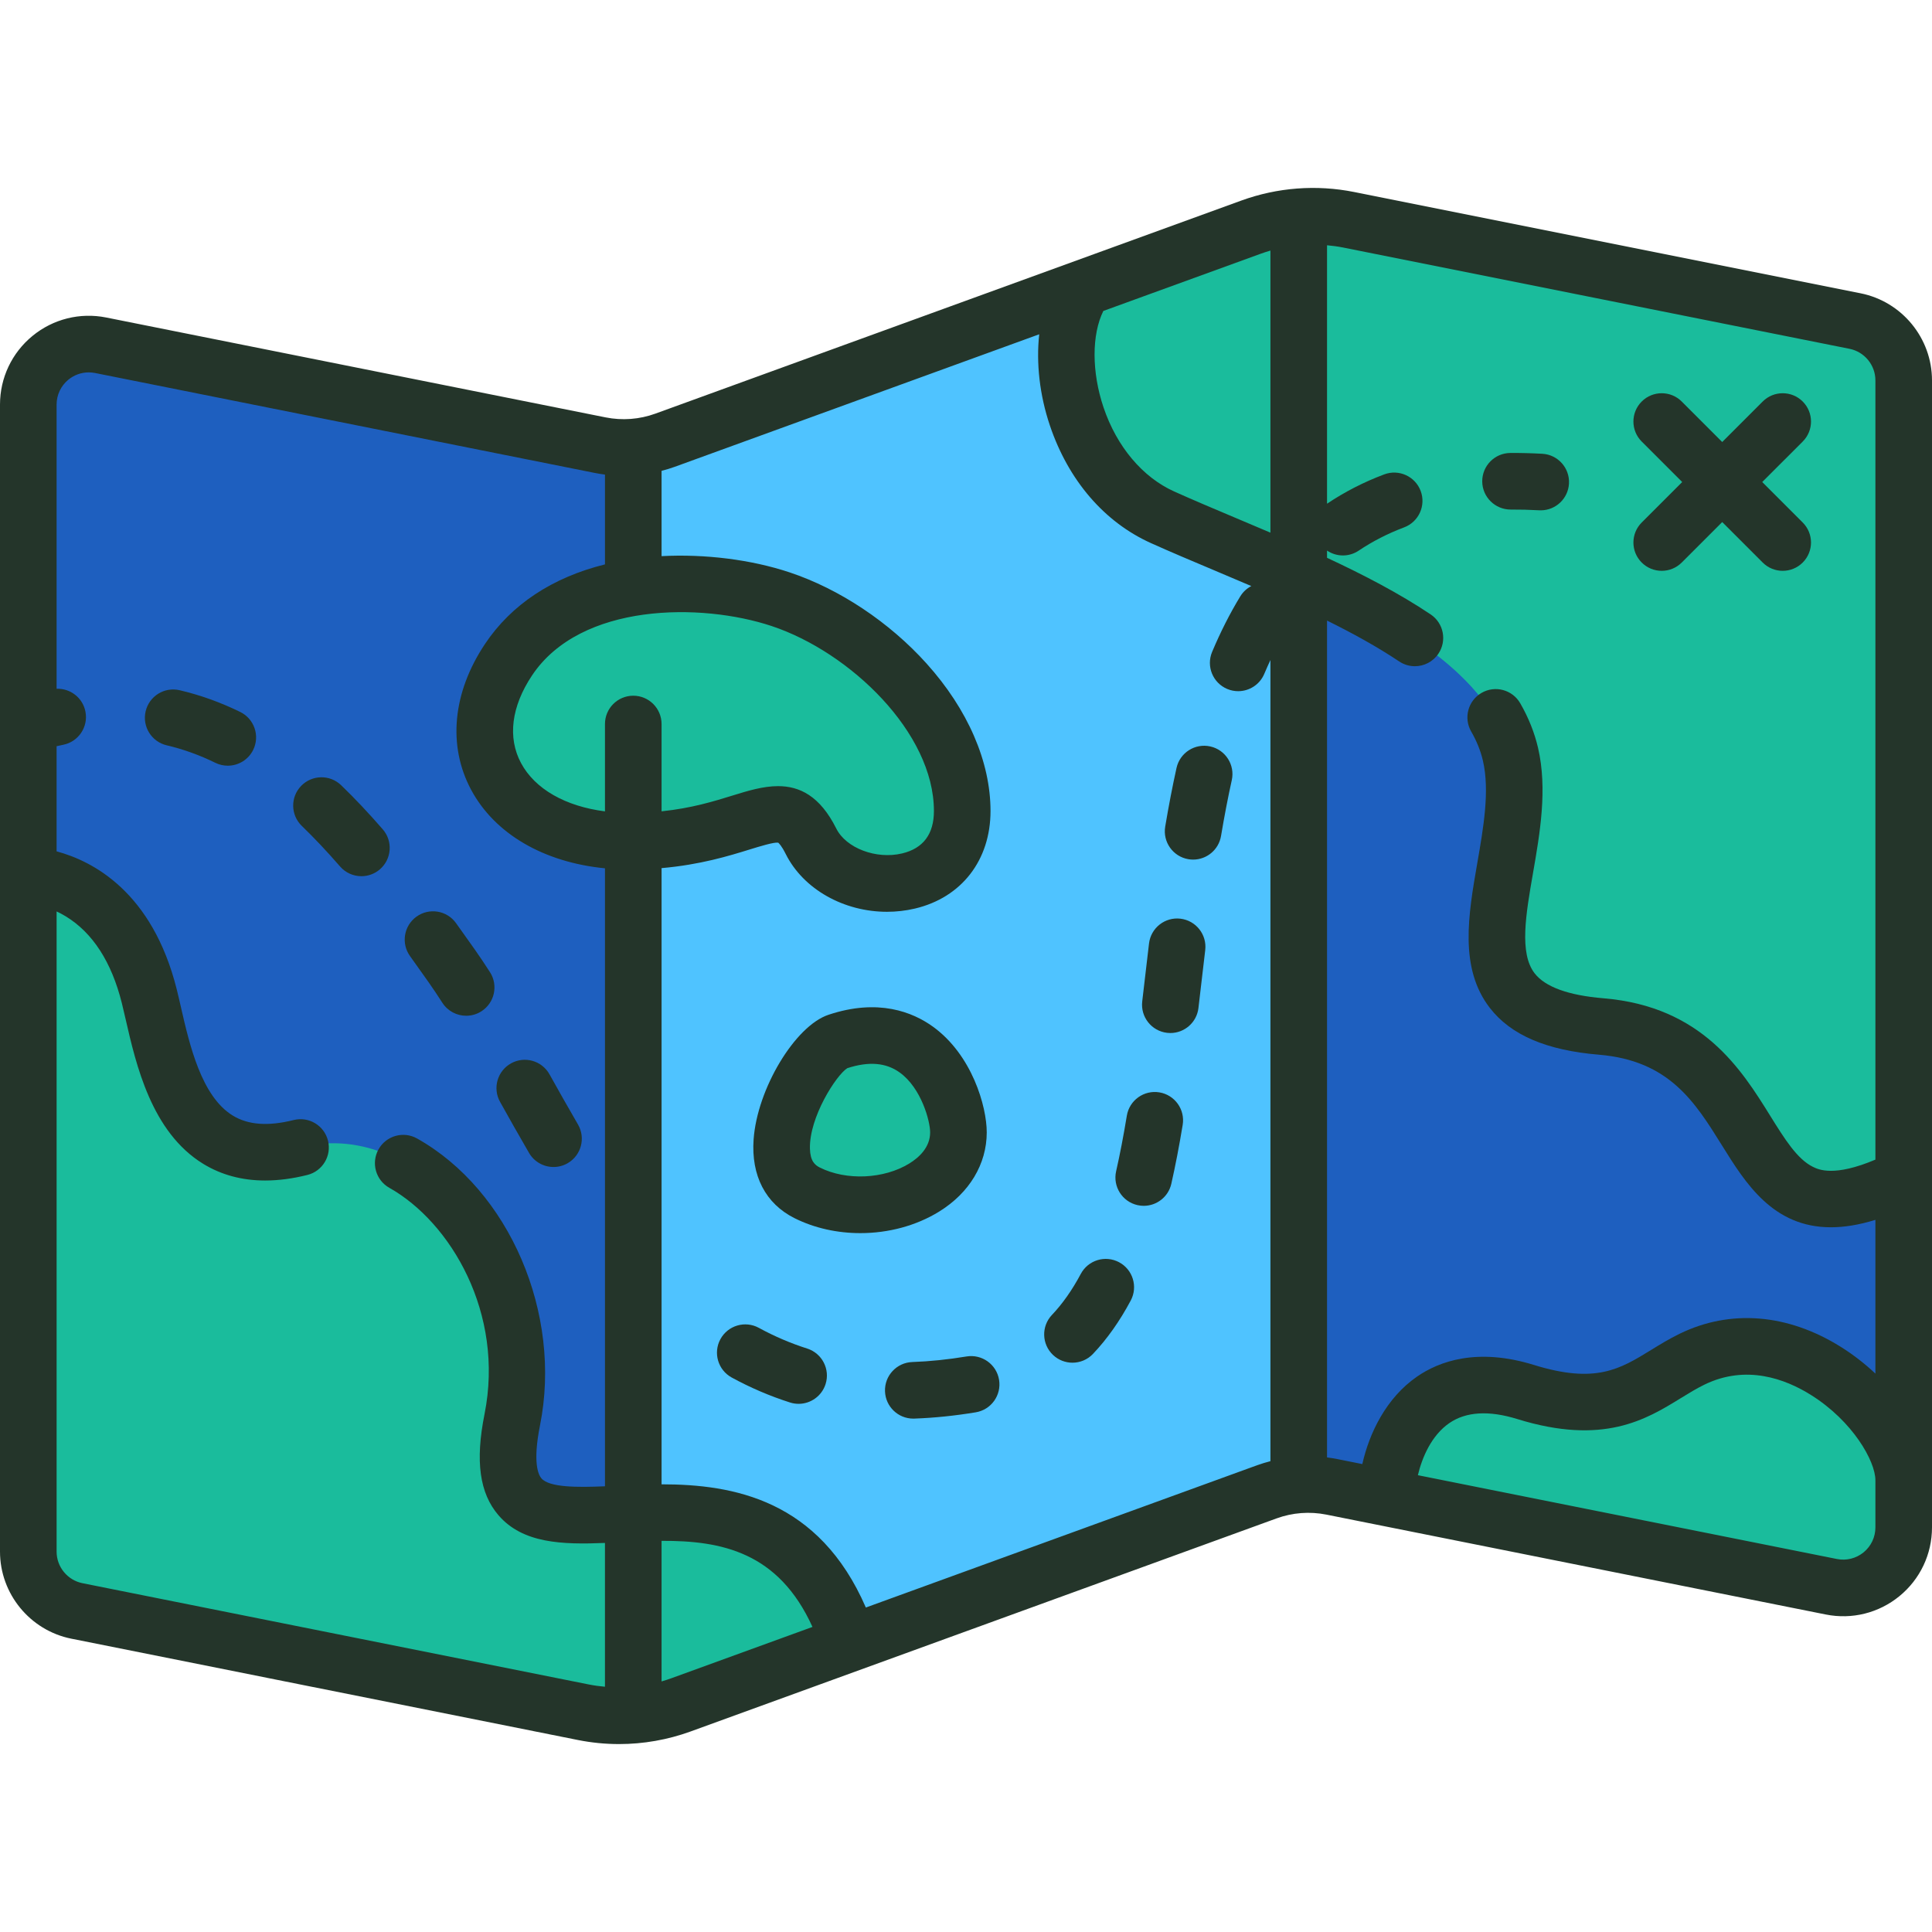
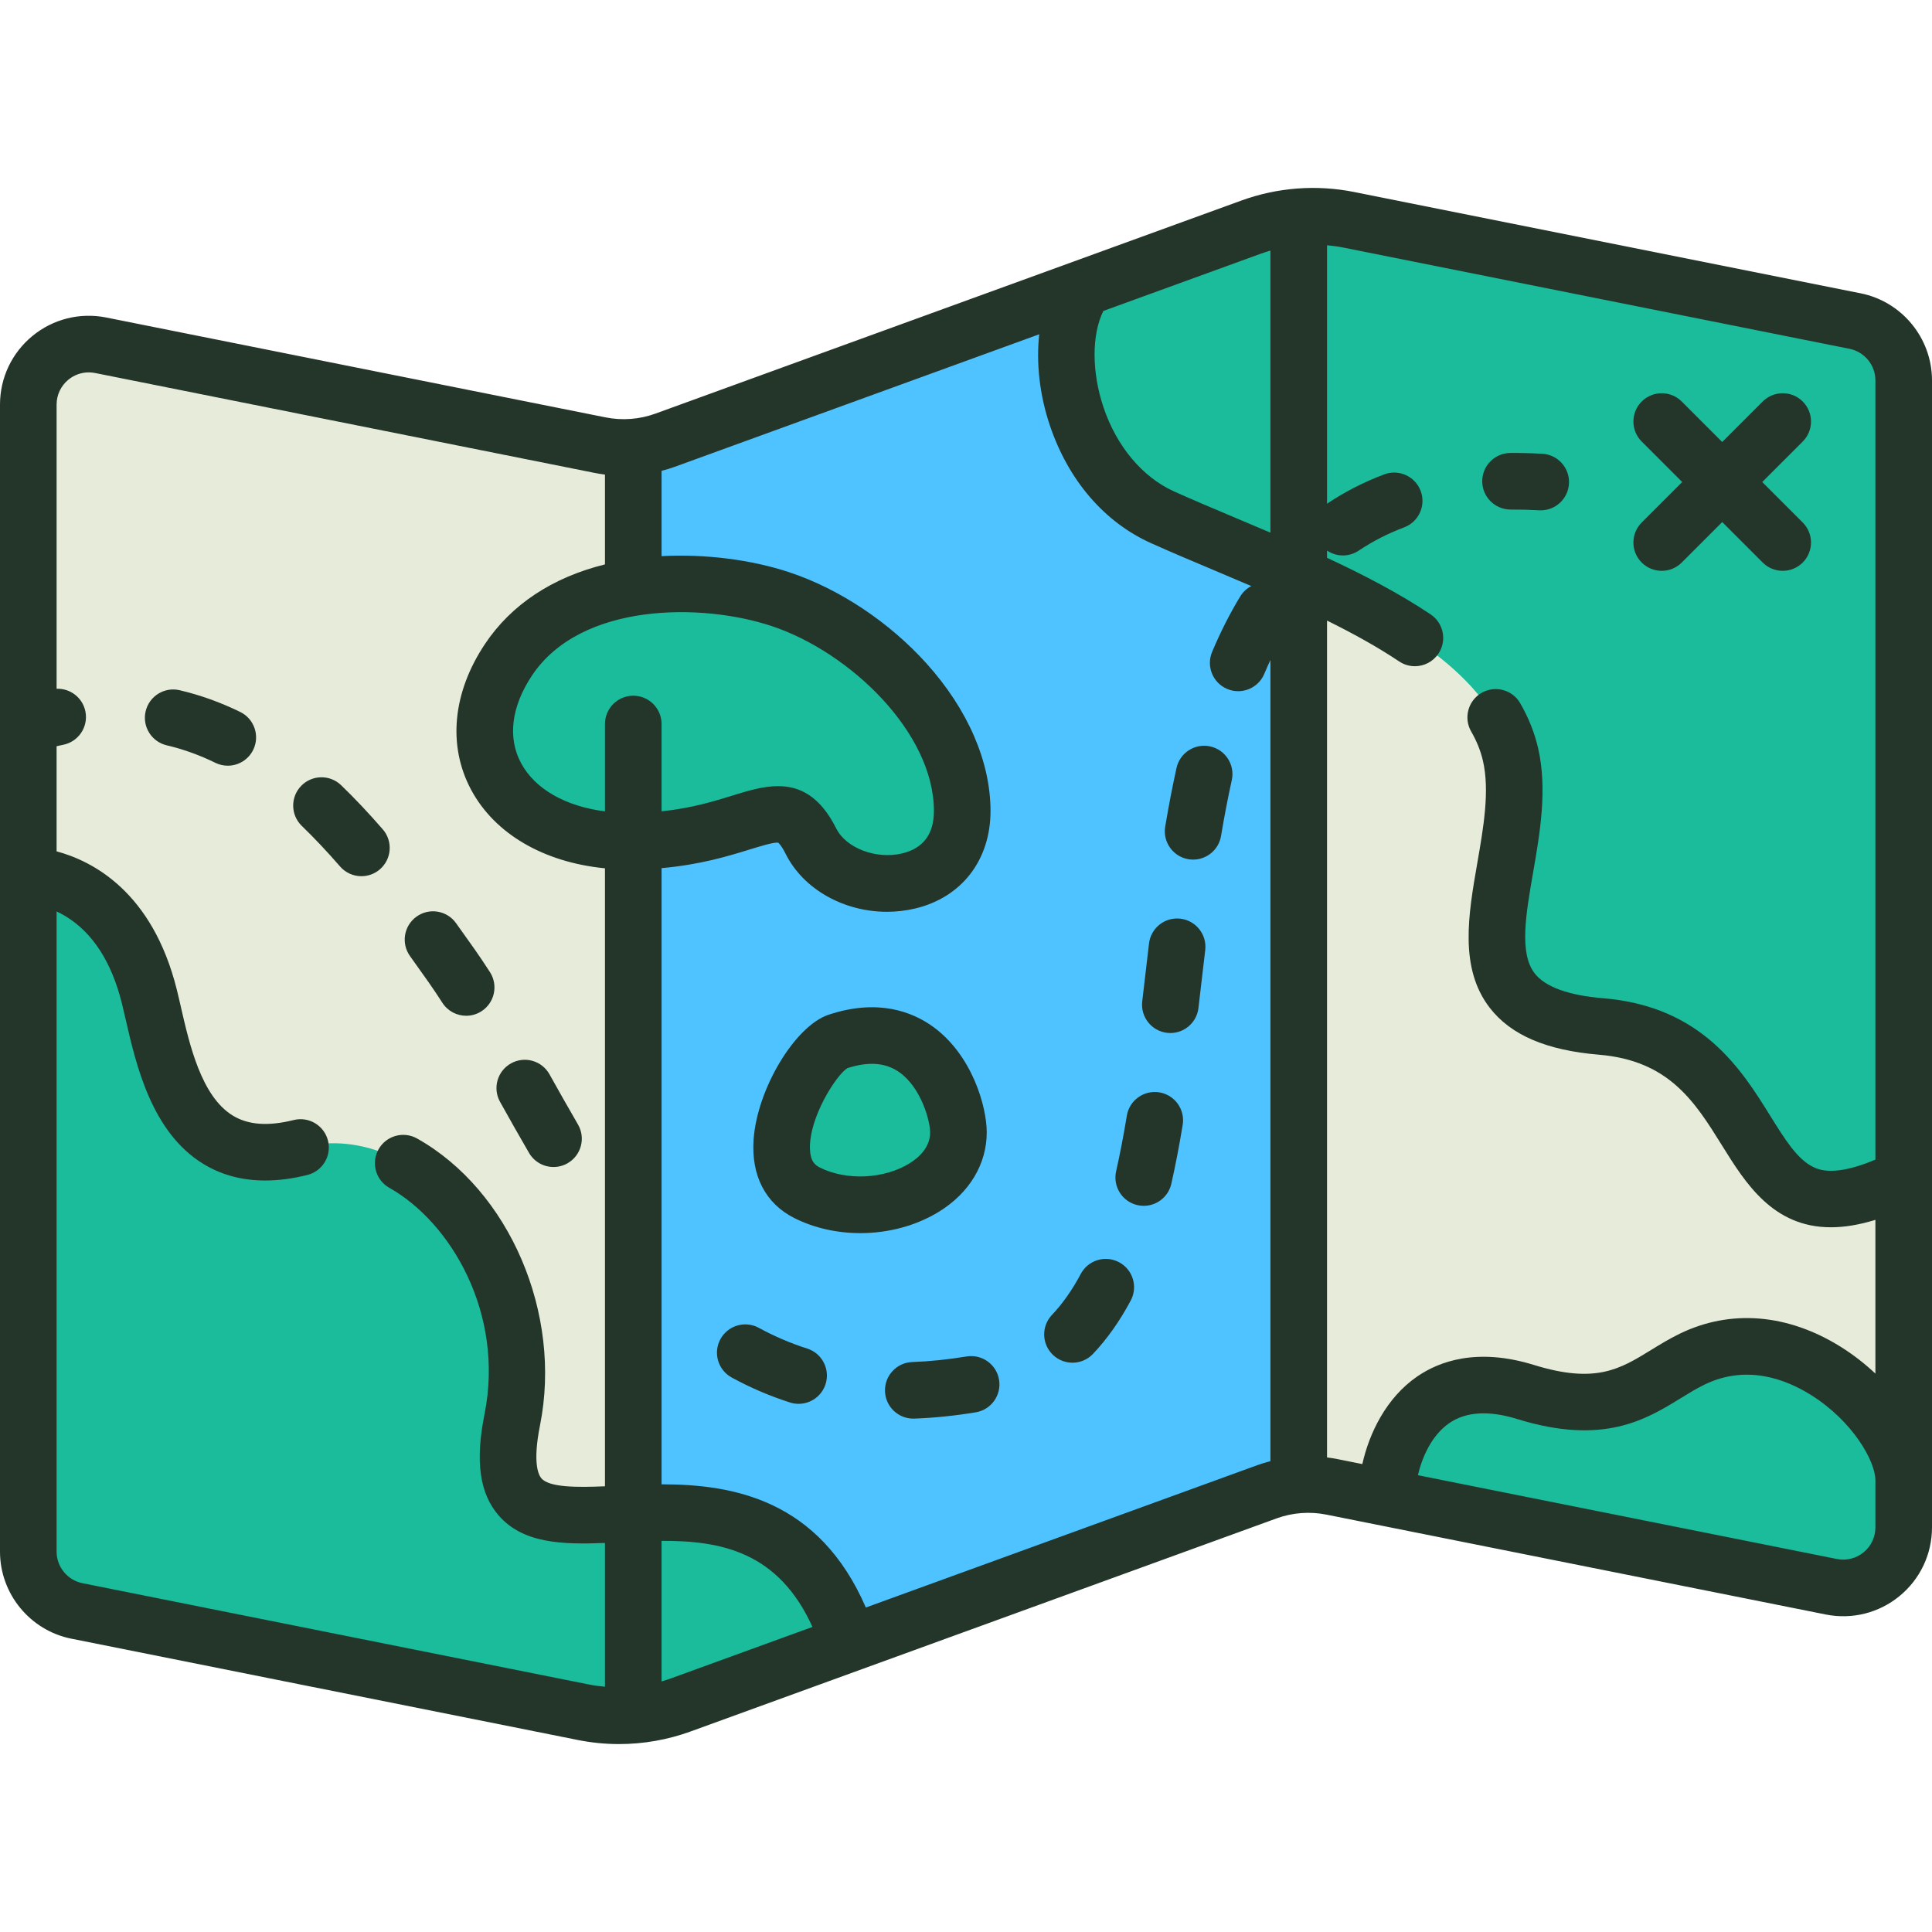
<svg xmlns="http://www.w3.org/2000/svg" fill="#24352a" version="1.1" id="Capa_1" x="0px" y="0px" viewBox="0 0 511.999 511.999" style="enable-background:new 0 0 511.999 511.999;" xml:space="preserve">
  <path style="fill:#4fc3ff;" d="M8,107.517v303.366c0,7.627,5.383,14.193,12.862,15.689l133.953,26.791  c8.623,1.725,17.553,1.047,25.817-1.958l154.946-56.343c5.509-2.003,11.463-2.455,17.211-1.305l132.073,26.415  c9.901,1.98,19.138-5.593,19.138-15.689V101.117c0-7.627-5.383-14.194-12.862-15.689L357.185,58.637  c-8.623-1.725-17.553-1.047-25.817,1.958l-154.946,56.343c-5.509,2.003-11.463,2.455-17.211,1.305L27.138,91.828  C17.237,89.847,8,97.42,8,107.517z" />
-   <path style="fill:#1e5fbf;" d="M491.138,85.428L357.186,58.637c-4.359-0.872-8.795-1.121-13.186-0.774v335.379  c2.927-0.23,5.884-0.065,8.79,0.516l132.073,26.415c9.9,1.98,19.138-5.592,19.138-15.689V101.116  C504,93.49,498.617,86.923,491.138,85.428z" />
+   <path style="fill:#e7ecda;" d="M491.138,85.428L357.186,58.637c-4.359-0.872-8.795-1.121-13.186-0.774v335.379  c2.927-0.23,5.884-0.065,8.79,0.516l132.073,26.415c9.9,1.98,19.138-5.592,19.138-15.689V101.116  C504,93.49,498.617,86.923,491.138,85.428z" />
  <path style="fill:#1abc9c;" d="M491.138,85.428L357.186,58.637c-8.623-1.725-17.553-1.047-25.817,1.958l-45.345,16.489  c-12.74,23.303-0.026,50.354,21.977,60.25c33.167,14.917,84.751,31.499,92,62.667c6.667,28.667-24,68,24,72  c45.601,3.8,40.823,58.532,80,45.097v-215.98C504,93.49,498.617,86.923,491.138,85.428z" />
  <path style="fill:#1abc9c;" d="M491.138,85.428L357.186,58.637c-4.359-0.872-8.795-1.121-13.186-0.774v94.991  c26,11.721,51.106,26.104,56,47.147c6.667,28.667-24,68,24,72c45.601,3.8,40.823,58.532,80,45.097v-215.98  C504,93.49,498.617,86.923,491.138,85.428z" />
  <path style="fill:#1abc9c;" d="M20.862,426.573l133.952,26.791c8.623,1.725,17.553,1.047,25.817-1.958l42.619-15.497L224,432  c-24-64-99.094-0.53-88-56c8-40-24-80-56-72s-36.12-24.478-40-40c-8-32-32-32-32-32v178.883C8,418.51,13.383,425.076,20.862,426.573  z" />
-   <path style="fill:#1e5fbf;" d="M168,118.758c-2.927,0.23-5.884,0.065-8.79-0.516L27.138,91.827C17.237,89.847,8,97.42,8,107.517  v303.366c0,7.627,5.383,14.193,12.862,15.689l133.952,26.791c4.359,0.872,8.795,1.121,13.186,0.774V118.758z" />
+   <path style="fill:#e7ecda;" d="M168,118.758c-2.927,0.23-5.884,0.065-8.79-0.516L27.138,91.827C17.237,89.847,8,97.42,8,107.517  v303.366c0,7.627,5.383,14.193,12.862,15.689l133.952,26.791c4.359,0.872,8.795,1.121,13.186,0.774V118.758z" />
  <g>
    <path style="fill:#1abc9c;" d="M207,159c-19.068-6.356-56-8-72,16s0,48,32,48s40-16,48,0s40,16,40-8S231,167,207,159z" />
    <path style="fill:#1abc9c;" d="M222,276c-7.589,2.53-24,32-8,40s40,0,40-16C254,292,246,268,222,276z" />
  </g>
  <g>
    <path style="fill:#1abc9c;" d="M20.862,426.573l133.952,26.791c4.359,0.872,8.795,1.121,13.186,0.774v-53.383   c-20.93,0.899-37.651,3.5-32-24.755c8-40-24-80-56-72s-36.12-24.478-40-40c-8-32-32-32-32-32v178.883   C8,418.51,13.383,425.076,20.862,426.573z" />
    <path style="fill:#1abc9c;" d="M448,360c-11.894,5.802-19.4,16.281-44,8.667c-28-8.667-36,15.333-36.667,26v2l117.529,23.506   c9.9,1.98,19.138-5.592,19.138-15.689V392C504,376,475.333,346.666,448,360z" />
    <path style="fill:#1abc9c;" d="M168,222.969v-67.041c-12.954,2.048-25.364,7.618-33,19.072c-16,24,0,48,32,48   C167.35,223,167.656,222.973,168,222.969z" />
  </g>
  <path d="M493.083,77.729L358.86,50.884c-9.989-1.998-20.329-1.214-29.903,2.268l-155.258,56.457  c-4.231,1.538-8.799,1.885-13.212,1.001L28.147,84.142c-6.938-1.386-14.06,0.39-19.534,4.877C3.139,93.507,0,100.14,0,107.217  v303.978c0,11.178,7.956,20.883,18.917,23.076l134.223,26.845c3.607,0.721,7.259,1.08,10.905,1.08  c6.451,0,12.881-1.124,18.998-3.348l155.258-56.457c4.23-1.538,8.799-1.884,13.212-1.001l132.339,26.468  c6.94,1.388,14.06-0.389,19.534-4.877c5.474-4.487,8.613-11.12,8.613-18.198V100.805C512,89.626,504.044,79.922,493.083,77.729z   M334.083,67.248c0.857-0.312,1.722-0.592,2.594-0.844v74.756c-3.089-1.322-6.145-2.61-9.128-3.867  c-5.813-2.449-11.304-4.762-16.368-7.04c-8.397-3.777-15.223-11.892-18.728-22.264c-3.165-9.368-3.166-19.312-0.055-25.584  L334.083,67.248z M167.823,184.371c-4.142,0-7.5,3.358-7.5,7.5v23.149c-10.456-1.332-18.553-5.904-22.249-12.809  c-3.605-6.735-2.567-14.979,2.922-23.214c12.888-19.332,44.912-19.286,63.533-13.078c20.751,6.917,42.969,28.257,42.969,48.998  c0,6.145-2.849,9.932-8.468,11.259c-6.842,1.613-14.81-1.407-17.405-6.597c-4.367-8.735-9.804-11.245-15.436-11.245  c-4.006,0-8.112,1.271-12.001,2.474c-5.011,1.551-10.946,3.385-18.866,4.199v-23.136  C175.323,187.729,171.965,184.371,167.823,184.371z M21.859,419.562c-3.975-0.795-6.859-4.313-6.859-8.367V241.543  c0.785,0.367,1.597,0.79,2.428,1.297c7.134,4.35,12.133,12.087,14.861,22.996c0.336,1.345,0.674,2.822,1.033,4.39  c2.717,11.863,6.823,29.79,20.505,38.186c4.815,2.954,10.319,4.435,16.448,4.435c3.527,0,7.261-0.491,11.188-1.473  c4.019-1.004,6.462-5.077,5.457-9.095c-1.005-4.019-5.08-6.464-9.095-5.457c-6.792,1.697-12.076,1.307-16.154-1.196  c-8.313-5.1-11.443-18.769-13.729-28.749c-0.383-1.671-0.744-3.246-1.103-4.679c-6.48-25.92-22.343-34.037-31.84-36.581v-27.864  c0.572-0.124,1.152-0.262,1.716-0.372c4.066-0.792,6.72-4.729,5.928-8.795c-0.717-3.68-4.009-6.193-7.645-6.053v-75.314  c0-2.566,1.138-4.971,3.123-6.598c1.543-1.265,3.446-1.936,5.398-1.936c0.56,0,1.124,0.055,1.685,0.167l132.339,26.467  c0.922,0.185,1.849,0.333,2.778,0.45v23.799c-13.926,3.452-24.831,10.645-31.807,21.109c-8.578,12.866-9.914,26.939-3.667,38.612  c6.267,11.711,19.272,19.236,35.474,20.821v163.772c-7.363,0.312-14.746,0.331-16.848-2.112c-0.774-0.899-2.36-4.069-0.362-14.057  c5.915-29.575-8.092-62.249-32.58-76.002c-3.612-2.028-8.184-0.745-10.212,2.866c-2.028,3.612-0.745,8.184,2.866,10.212  c16.218,9.109,30.567,33.227,25.216,59.982c-2.49,12.449-1.313,20.96,3.704,26.787c6.436,7.473,16.859,7.799,28.215,7.337v38.107  c-1.419-0.131-2.835-0.313-4.241-0.594L21.859,419.562z M177.917,444.751c-0.857,0.312-1.722,0.592-2.594,0.844v-37.254  c15.889-0.074,30.984,2.966,39.991,22.812L177.917,444.751z M229.458,426.01c-12.39-28.579-35.141-32.653-54.135-32.65V230.061  c10.263-0.898,17.885-3.247,23.299-4.923c2.748-0.85,6.498-2.001,7.607-1.823c0.167,0.13,0.881,0.776,1.98,2.973  c4.728,9.456,15.511,15.347,26.849,15.347c2.465,0,4.957-0.278,7.418-0.859c12.35-2.916,20.021-12.823,20.021-25.857  c0-13.056-6.021-26.937-16.956-39.086c-9.848-10.942-23.067-19.742-36.269-24.143l0,0c-10.199-3.399-22.476-4.918-33.95-4.308  v-22.605c1.179-0.309,2.35-0.652,3.502-1.071l96.58-35.119c-0.831,7.613,0.093,16.082,2.838,24.206  c4.906,14.521,14.419,25.58,26.786,31.142c5.228,2.352,10.799,4.699,16.697,7.183c3.227,1.36,6.54,2.756,9.885,4.193  c-1.165,0.61-2.188,1.526-2.923,2.73c-2.717,4.454-5.229,9.406-7.465,14.718c-1.607,3.817,0.185,8.215,4.002,9.823  c0.951,0.4,1.937,0.589,2.907,0.589c2.927,0,5.708-1.725,6.916-4.592c0.526-1.251,1.072-2.471,1.629-3.669v212.315  c-1.179,0.309-2.35,0.652-3.502,1.071L229.458,426.01z M351.677,386.231v-221.77c6.818,3.372,13.345,6.962,19.113,10.824  c1.282,0.858,2.732,1.27,4.167,1.27c2.418,0,4.792-1.167,6.238-3.328c2.305-3.442,1.383-8.1-2.058-10.405  c-8.304-5.562-17.795-10.497-27.459-14.999v-1.914c1.25,0.845,2.721,1.291,4.21,1.291c1.438,0,2.891-0.413,4.174-1.274  c3.683-2.473,7.734-4.548,12.044-6.167c3.877-1.457,5.839-5.781,4.383-9.659c-1.458-3.877-5.781-5.84-9.659-4.382  c-5.395,2.027-10.485,4.636-15.13,7.755c-0.008,0.005-0.015,0.011-0.022,0.017V64.999c1.419,0.131,2.835,0.313,4.241,0.594  l134.222,26.845c3.975,0.795,6.859,4.313,6.859,8.367v206.509c-10.952,4.632-15.09,2.633-16.547,1.919  c-4.185-2.052-7.508-7.395-11.356-13.582c-7.591-12.202-17.986-28.914-44.135-31.093c-9.331-0.777-15.48-3.008-18.279-6.631  c-4.115-5.328-2.315-15.67-0.41-26.62c1.811-10.405,3.862-22.199,1.323-33.12c-0.94-4.041-2.528-8.018-4.721-11.819  c-2.07-3.588-6.656-4.819-10.244-2.749c-3.588,2.069-4.819,6.656-2.749,10.244c1.455,2.522,2.499,5.12,3.104,7.722  c1.849,7.952,0.151,17.712-1.491,27.15c-2.378,13.668-4.837,27.803,3.318,38.361c5.556,7.193,15.01,11.252,28.904,12.41  c18.639,1.553,25.441,12.489,32.644,24.067c6.198,9.963,13.479,21.668,28.844,21.668c3.488,0,7.394-0.606,11.796-1.969v40.744  c-2.792-2.621-5.877-5.027-9.179-7.09c-14.083-8.799-29.255-10.027-42.722-3.458c-2.771,1.352-5.227,2.861-7.6,4.321  c-8.177,5.027-14.635,8.999-30.983,3.939c-15.133-4.684-25.196-0.913-30.974,3.075c-8.211,5.667-12.677,15.007-14.513,23.192  l-6.574-1.315C353.533,386.497,352.606,386.349,351.677,386.231z M497,404.783c0,2.566-1.138,4.971-3.123,6.598  c-1.985,1.627-4.568,2.272-7.083,1.768l-111.042-22.208c1.099-4.637,3.567-10.517,8.311-13.792  c4.425-3.054,10.488-3.421,18.018-1.091c22.845,7.072,34.173,0.106,43.275-5.491c2.163-1.33,4.206-2.586,6.319-3.617  c11.084-5.406,21.451-1.518,28.197,2.698C491.048,376.631,497,387.275,497,392.274V404.783z" />
  <path d="M261.496,300.089c0-6.857-3.879-20.531-14.288-28.034c-5.343-3.85-14.479-7.519-27.648-3.13  c-8.878,2.959-18.894,19.625-19.846,33.023c-0.685,9.625,3.168,17.041,10.848,20.88c5.307,2.654,11.361,3.963,17.438,3.963  c7.364,0,14.759-1.924,20.889-5.712C256.901,316.128,261.496,308.477,261.496,300.089z M241.003,308.32  c-6.717,4.15-16.698,4.61-23.733,1.093c-1.312-0.656-2.539-1.714-2.628-4.981c-0.229-8.34,6.968-19.512,9.896-21.353  c5.71-1.854,10.259-1.478,13.899,1.146c5.74,4.137,8.059,12.905,8.059,15.865C246.496,304.086,243.509,306.772,241.003,308.32z" />
  <path d="M256.137,359.477c-4.933,0.816-9.768,1.313-14.371,1.475c-4.14,0.146-7.377,3.619-7.232,7.759  c0.143,4.05,3.47,7.236,7.491,7.236c0.089,0,0.179-0.001,0.269-0.005c5.244-0.184,10.726-0.745,16.292-1.666  c4.086-0.676,6.851-4.537,6.175-8.624C264.084,361.565,260.222,358.805,256.137,359.477z" />
  <path d="M213.914,357.381c-4.405-1.403-8.716-3.249-12.813-5.488c-3.635-1.985-8.191-0.648-10.178,2.986  c-1.986,3.635-0.649,8.191,2.986,10.178c4.937,2.697,10.136,4.923,15.452,6.617c0.757,0.241,1.524,0.355,2.278,0.355  c3.178,0,6.128-2.036,7.145-5.226C220.041,362.857,217.86,358.639,213.914,357.381z" />
  <path d="M296.562,334.501c-3.657-1.946-8.198-0.558-10.144,3.098c-2.265,4.256-4.835,7.913-7.641,10.867  c-2.852,3.004-2.729,7.751,0.275,10.603c1.451,1.377,3.309,2.061,5.163,2.061c1.984,0,3.966-0.783,5.44-2.336  c3.738-3.937,7.104-8.698,10.005-14.149C301.606,340.989,300.219,336.447,296.562,334.501z" />
  <path d="M307.245,289.487c-4.08-0.672-7.947,2.091-8.622,6.178c-0.898,5.44-1.827,10.26-2.84,14.734  c-0.915,4.04,1.619,8.057,5.659,8.971c0.558,0.126,1.115,0.187,1.663,0.187c3.426,0,6.52-2.363,7.308-5.845  c1.079-4.765,2.063-9.869,3.01-15.603C314.098,294.022,311.332,290.162,307.245,289.487z" />
  <path d="M140.206,305.543c1.394,2.391,3.906,3.724,6.486,3.724c1.283,0,2.583-0.329,3.771-1.021  c3.578-2.086,4.788-6.678,2.702-10.257c-2.661-4.564-5.291-9.254-7.546-13.292c-2.021-3.617-6.59-4.91-10.206-2.889  c-3.616,2.02-4.91,6.589-2.889,10.206C134.812,296.108,137.481,300.869,140.206,305.543z" />
  <path d="M312.837,243.461c-4.11-0.492-7.844,2.447-8.335,6.559c-0.38,3.188-0.75,6.371-1.12,9.542l-0.68,5.824  c-0.483,4.114,2.46,7.84,6.574,8.324c0.297,0.035,0.592,0.052,0.884,0.052c3.751,0,6.991-2.809,7.439-6.625l0.682-5.84  c0.368-3.157,0.736-6.327,1.115-9.499C319.887,247.684,316.95,243.952,312.837,243.461z" />
  <path d="M113.587,260.309c1.173,1.671,2.399,3.499,3.644,5.434c1.433,2.228,3.848,3.443,6.314,3.443c1.39,0,2.796-0.386,4.051-1.194  c3.483-2.241,4.49-6.882,2.249-10.365c-1.354-2.104-2.693-4.101-3.981-5.937c-1.684-2.399-3.358-4.757-5.025-7.07  c-2.421-3.36-7.109-4.122-10.469-1.7c-3.361,2.421-4.122,7.109-1.7,10.469C110.301,255.654,111.939,257.961,113.587,260.309z" />
  <path d="M101.436,219.78c-3.789-4.357-7.397-8.181-11.029-11.688c-2.98-2.877-7.728-2.794-10.605,0.185s-2.794,7.728,0.185,10.605  c3.316,3.202,6.629,6.715,10.13,10.741c1.483,1.706,3.567,2.579,5.663,2.579c1.745,0,3.498-0.606,4.918-1.841  C103.824,227.643,104.154,222.906,101.436,219.78z" />
  <path d="M320.729,197.812c-4.045-0.895-8.047,1.66-8.941,5.705c-1.072,4.852-2.052,9.935-2.997,15.539  c-0.688,4.085,2.065,7.954,6.15,8.642c0.422,0.071,0.841,0.105,1.255,0.105c3.595,0,6.77-2.592,7.387-6.255  c0.901-5.353,1.834-10.192,2.851-14.794C327.329,202.709,324.774,198.706,320.729,197.812z" />
  <path d="M63.666,188.68c-5.212-2.553-10.617-4.493-16.062-5.767c-4.033-0.943-8.067,1.563-9.011,5.596  c-0.943,4.033,1.563,8.067,5.596,9.011c4.347,1.016,8.68,2.574,12.879,4.631c1.062,0.52,2.186,0.766,3.293,0.766  c2.773,0,5.439-1.544,6.741-4.203C68.925,194.995,67.386,190.502,63.666,188.68z" />
  <path d="M400.355,135.039c2.428-0.016,4.971,0.048,7.535,0.191c0.142,0.008,0.283,0.012,0.423,0.012c3.951,0,7.26-3.09,7.481-7.083  c0.23-4.136-2.936-7.675-7.072-7.905c-2.872-0.16-5.721-0.23-8.464-0.214c-4.142,0.027-7.478,3.406-7.452,7.548  C392.833,131.729,396.241,135.055,400.355,135.039z" />
  <path d="M435.068,149.078c1.464,1.464,3.384,2.197,5.303,2.197s3.839-0.732,5.303-2.197l10.729-10.729l10.729,10.729  c1.464,1.465,3.384,2.197,5.303,2.197s3.839-0.732,5.303-2.197c2.929-2.929,2.929-7.678,0-10.606l-10.729-10.729l10.729-10.729  c2.929-2.929,2.929-7.678,0-10.606c-2.929-2.929-7.678-2.929-10.606,0l-10.729,10.729l-10.729-10.729  c-2.928-2.929-7.677-2.929-10.606,0s-2.929,7.678,0,10.606l10.729,10.729l-10.729,10.729  C432.139,141.4,432.139,146.149,435.068,149.078z" />
  <g>
</g>
  <g>
</g>
  <g>
</g>
  <g>
</g>
  <g>
</g>
  <g>
</g>
  <g>
</g>
  <g>
</g>
  <g>
</g>
  <g>
</g>
  <g>
</g>
  <g>
</g>
  <g>
</g>
  <g>
</g>
  <g>
</g>
</svg>
